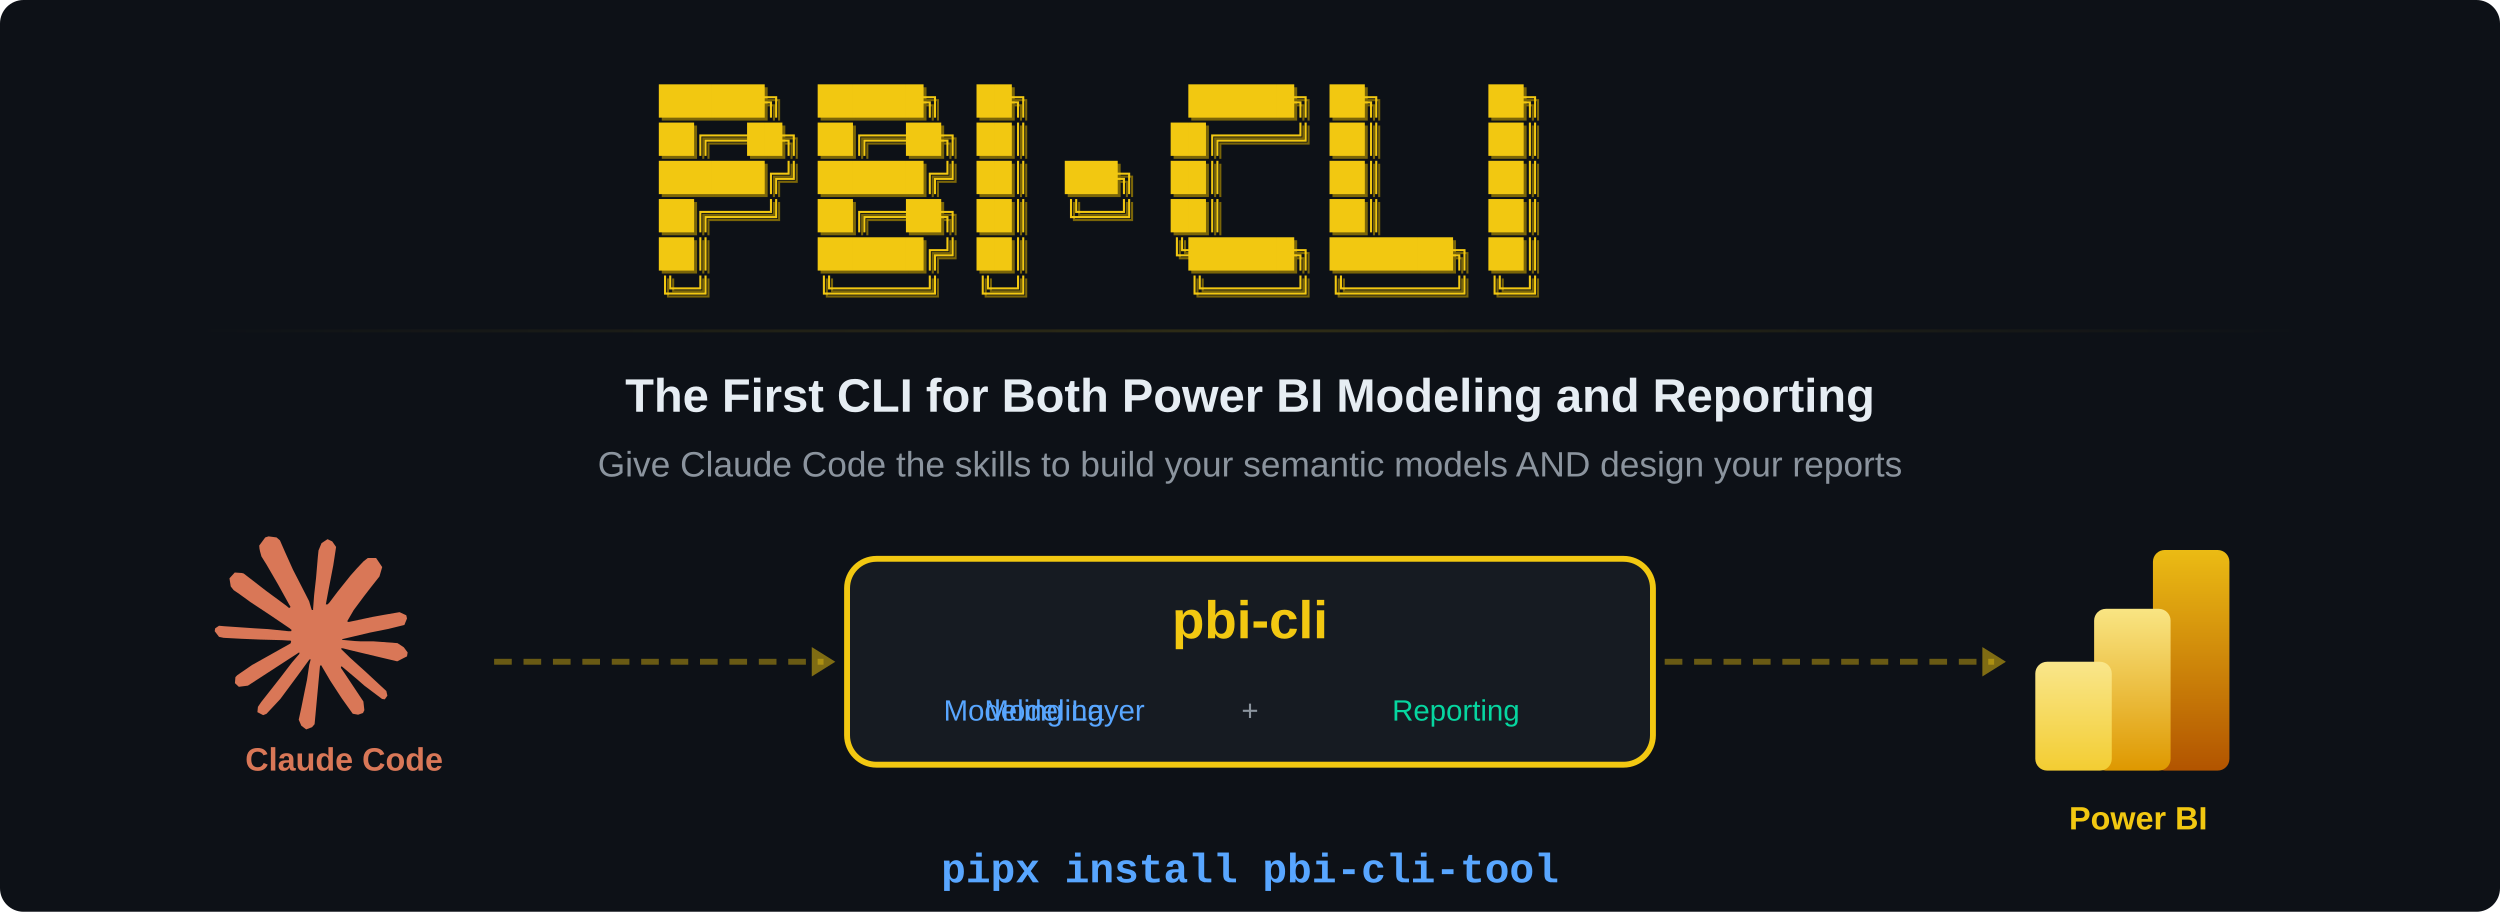
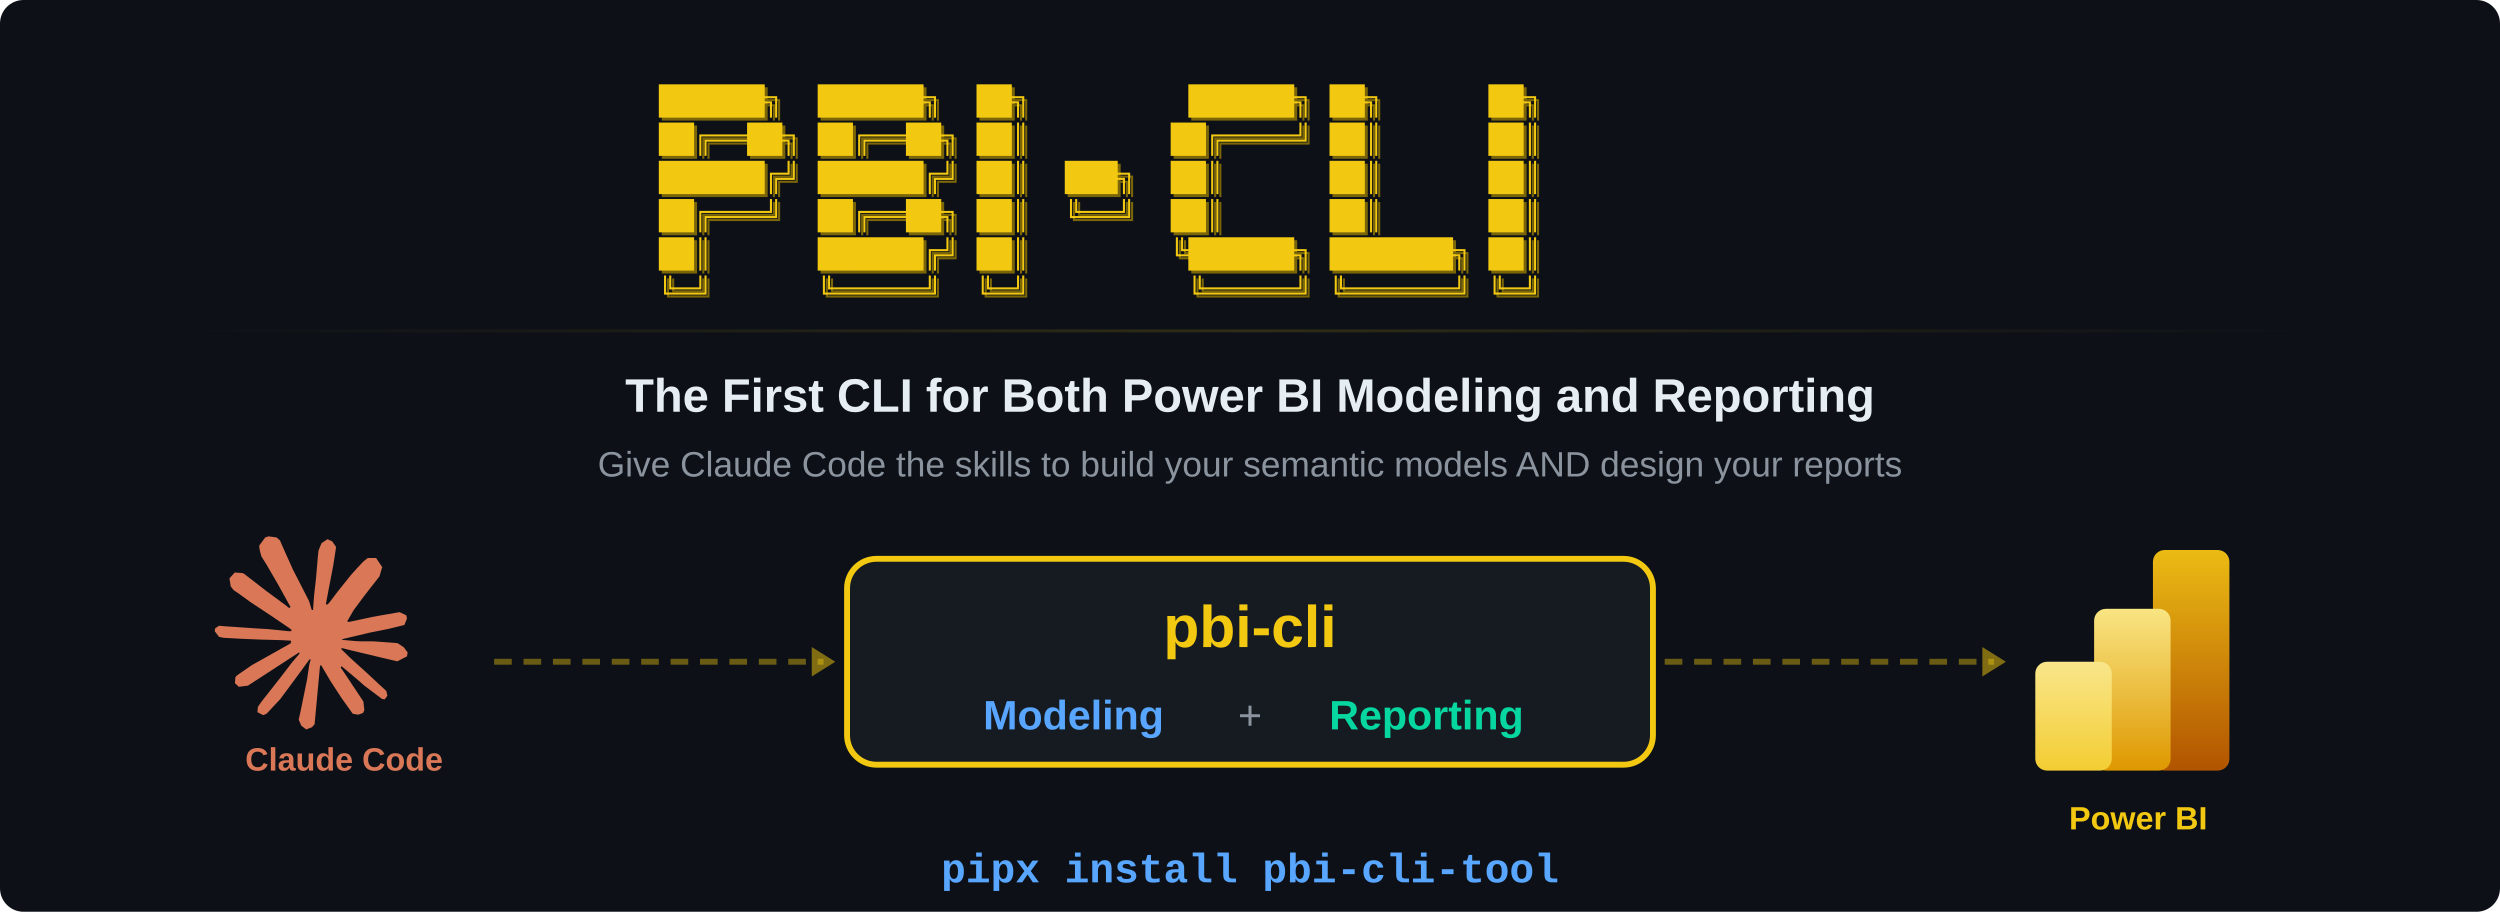
<svg xmlns="http://www.w3.org/2000/svg" width="850" height="310" viewBox="0 0 850 310">
  <defs>
    <linearGradient id="pbi-bar1" x1="50%" y1="0%" x2="50%" y2="100%">
      <stop offset="0%" stop-color="#EBBB14" />
      <stop offset="100%" stop-color="#B25400" />
    </linearGradient>
    <linearGradient id="pbi-bar2" x1="50%" y1="0%" x2="50%" y2="100%">
      <stop offset="0%" stop-color="#F9E583" />
      <stop offset="100%" stop-color="#DE9800" />
    </linearGradient>
    <linearGradient id="pbi-bar3" x1="50%" y1="0%" x2="50%" y2="100%">
      <stop offset="0%" stop-color="#F9E68B" />
      <stop offset="100%" stop-color="#F3CD32" />
    </linearGradient>
    <linearGradient id="glow" x1="0%" y1="0%" x2="100%" y2="0%">
      <stop offset="0%" stop-color="#F2C811" stop-opacity="0" />
      <stop offset="50%" stop-color="#F2C811" stop-opacity="0.15" />
      <stop offset="100%" stop-color="#F2C811" stop-opacity="0" />
    </linearGradient>
  </defs>
  <rect width="100%" height="100%" fill="#0d1117" rx="8" />
  <text font-family="'Courier New', Courier, monospace" font-size="10" fill="#7A6508" xml:space="preserve">
    <tspan x="225" y="38">██████╗  ██████╗  ██╗         ██████╗ ██╗      ██╗</tspan>
    <tspan x="225" y="51">██╔══██╗ ██╔══██╗ ██║        ██╔════╝ ██║      ██║</tspan>
    <tspan x="225" y="64">██████╔╝ ██████╔╝ ██║  ███╗  ██║      ██║      ██║</tspan>
    <tspan x="225" y="77">██╔═══╝  ██╔══██╗ ██║  ╚══╝  ██║      ██║      ██║</tspan>
    <tspan x="225" y="90">██║      ██████╔╝ ██║        ╚██████╗ ███████╗ ██║</tspan>
    <tspan x="225" y="103">╚═╝      ╚═════╝  ╚═╝         ╚═════╝ ╚══════╝ ╚═╝</tspan>
  </text>
  <text font-family="'Courier New', Courier, monospace" font-size="10" fill="#F2C811" xml:space="preserve">
    <tspan x="224" y="37">██████╗  ██████╗  ██╗         ██████╗ ██╗      ██╗</tspan>
    <tspan x="224" y="50">██╔══██╗ ██╔══██╗ ██║        ██╔════╝ ██║      ██║</tspan>
    <tspan x="224" y="63">██████╔╝ ██████╔╝ ██║  ███╗  ██║      ██║      ██║</tspan>
    <tspan x="224" y="76">██╔═══╝  ██╔══██╗ ██║  ╚══╝  ██║      ██║      ██║</tspan>
    <tspan x="224" y="89">██║      ██████╔╝ ██║        ╚██████╗ ███████╗ ██║</tspan>
    <tspan x="224" y="102">╚═╝      ╚═════╝  ╚═╝         ╚═════╝ ╚══════╝ ╚═╝</tspan>
  </text>
  <rect x="60" y="112" width="730" height="1" fill="url(#glow)" />
  <text x="425" y="140" font-family="'Segoe UI', Arial, sans-serif" font-size="16" fill="#e6edf3" text-anchor="middle" font-weight="600">The First CLI for Both Power BI Modeling and Reporting</text>
  <text x="425" y="162" font-family="'Segoe UI', Arial, sans-serif" font-size="12" fill="#8b949e" text-anchor="middle">Give Claude Code the skills to build your semantic models AND design your reports</text>
  <g transform="translate(73, 182) scale(0.055)">
    <path fill="#d97757" d="M 233.96 800.215 L 468.644 668.537 L 472.591 657.101 L 468.644 650.738 L 457.208 650.738 L 417.987 648.322 L 283.893 644.698 L 167.597 639.866 L 54.926 633.826 L 26.577 627.785 L 3.3e-05 592.752 L 2.738 575.275 L 26.577 559.248 L 60.725 562.228 L 136.188 567.383 L 249.423 575.195 L 331.57 580.027 L 453.262 592.671 L 472.591 592.671 L 475.329 584.859 L 468.725 580.027 L 463.571 575.195 L 346.389 495.785 L 219.544 411.866 L 153.101 363.544 L 117.181 339.06 L 99.06 316.107 L 91.248 266.014 L 123.866 230.094 L 167.678 233.074 L 178.873 236.054 L 223.248 270.201 L 318.04 343.57 L 441.826 434.738 L 459.946 449.799 L 467.195 444.644 L 468.081 441.02 L 459.946 427.409 L 392.617 305.718 L 320.779 181.933 L 288.805 130.631 L 280.349 99.866 C 277.369 87.221 275.195 76.591 275.195 63.624 L 312.322 13.208 L 332.859 6.604 L 382.389 13.208 L 403.248 31.329 L 434.014 101.718 L 483.866 212.537 L 561.181 363.221 L 583.812 407.919 L 595.893 449.315 L 600.403 461.96 L 608.215 461.96 L 608.215 454.712 L 614.577 369.826 L 626.336 265.611 L 637.772 131.517 L 641.718 93.745 L 660.403 48.483 L 697.53 24 L 726.524 37.852 L 750.363 72 L 747.06 94.067 L 732.886 186.201 L 705.101 330.524 L 686.98 427.168 L 697.53 427.168 L 709.611 415.087 L 758.497 350.175 L 840.644 247.49 L 876.886 206.738 L 919.168 161.718 L 946.309 140.295 L 997.611 140.295 L 1035.383 196.43 L 1018.47 254.416 L 965.638 321.423 L 921.826 378.202 L 859.007 462.765 L 819.785 530.416 L 823.409 535.812 L 832.752 534.926 L 974.658 504.725 L 1051.329 490.873 L 1142.819 475.168 L 1184.215 494.497 L 1188.725 514.148 L 1172.456 554.336 L 1074.604 578.497 L 959.839 601.45 L 788.94 641.879 L 786.846 643.409 L 789.262 646.389 L 866.255 653.638 L 899.195 655.409 L 979.812 655.409 L 1129.933 666.604 L 1169.154 692.537 L 1192.671 724.269 L 1188.725 748.43 L 1128.322 779.195 L 1046.819 759.866 L 856.591 714.604 L 791.356 698.336 L 782.336 698.336 L 782.336 703.732 L 836.698 756.886 L 936.322 846.846 L 1061.074 962.819 L 1067.436 991.49 L 1051.409 1014.121 L 1034.497 1011.705 L 924.886 929.235 L 882.604 892.108 L 786.846 811.49 L 780.483 811.49 L 780.483 819.946 L 802.55 852.242 L 919.087 1027.409 L 925.128 1081.128 L 916.671 1098.604 L 886.47 1109.154 L 853.289 1103.114 L 785.074 1007.356 L 714.685 899.517 L 657.906 802.872 L 650.98 806.819 L 617.477 1167.705 L 601.772 1186.148 L 565.53 1200 L 535.329 1177.047 L 519.302 1139.92 L 535.329 1066.551 L 554.658 970.792 L 570.362 894.685 L 584.537 800.134 L 592.993 768.725 L 592.43 766.631 L 585.503 767.517 L 514.228 865.369 L 405.826 1011.866 L 320.054 1103.678 L 299.517 1111.812 L 263.92 1093.369 L 267.221 1060.43 L 287.114 1031.114 L 405.826 880.107 L 477.423 786.524 L 523.651 732.483 L 523.329 724.671 L 520.591 724.671 L 205.289 929.396 L 149.154 936.644 L 124.993 914.014 L 127.973 876.886 L 139.409 864.805 L 234.201 799.57 L 233.879 799.893 Z" />
  </g>
  <text x="117" y="262" font-family="'Segoe UI', Arial, sans-serif" font-size="11" fill="#d97757" text-anchor="middle" font-weight="600">Claude Code</text>
  <line x1="168" y1="225" x2="280" y2="225" stroke="#F2C811" stroke-width="2" stroke-dasharray="6,4" stroke-opacity="0.4" />
  <polygon points="284,225 276,220 276,230" fill="#F2C811" fill-opacity="0.5" />
  <rect x="288" y="190" width="274" height="70" rx="10" fill="#161b22" stroke="#F2C811" stroke-width="2" />
-   <text x="425" y="217" font-family="'Segoe UI', Arial, sans-serif" font-size="18" fill="#F2C811" text-anchor="middle" font-weight="bold">pbi-cli</text>
-   <text x="355" y="245" font-family="'Segoe UI', Arial, sans-serif" font-size="10" fill="#58a6ff" text-anchor="middle">Modeling Layer</text>
-   <text x="355" y="245" font-family="'Segoe UI', Arial, sans-serif" font-size="10" fill="#58a6ff" text-anchor="middle">Modeling</text>
-   <text x="425" y="245" font-family="'Segoe UI', Arial, sans-serif" font-size="10" fill="#8b949e" text-anchor="middle">+</text>
-   <text x="495" y="245" font-family="'Segoe UI', Arial, sans-serif" font-size="10" fill="#06d6a0" text-anchor="middle">Reporting</text>
+   <text x="425" y="220" font-family="'Segoe UI', Arial, sans-serif" font-size="20" fill="#F2C811" text-anchor="middle" font-weight="bold">pbi-cli</text>
+   <text x="365" y="248" font-family="'Segoe UI', Arial, sans-serif" font-size="14" fill="#58a6ff" text-anchor="middle" font-weight="600">Modeling</text>
+   <text x="425" y="248" font-family="'Segoe UI', Arial, sans-serif" font-size="14" fill="#8b949e" text-anchor="middle">+</text>
+   <text x="485" y="248" font-family="'Segoe UI', Arial, sans-serif" font-size="14" fill="#06d6a0" text-anchor="middle" font-weight="600">Reporting</text>
  <line x1="566" y1="225" x2="678" y2="225" stroke="#F2C811" stroke-width="2" stroke-dasharray="6,4" stroke-opacity="0.4" />
  <polygon points="682,225 674,220 674,230" fill="#F2C811" fill-opacity="0.5" />
  <g transform="translate(692, 187)">
    <rect x="40" y="0" width="26" height="75" rx="4" fill="url(#pbi-bar1)" />
    <rect x="20" y="20" width="26" height="55" rx="4" fill="url(#pbi-bar2)" />
    <rect x="0" y="38" width="26" height="37" rx="4" fill="url(#pbi-bar3)" />
  </g>
  <text x="727" y="282" font-family="'Segoe UI', Arial, sans-serif" font-size="11" fill="#F2C811" text-anchor="middle" font-weight="600">Power BI</text>
  <text x="425" y="300" font-family="'Courier New', Courier, monospace" font-size="14" fill="#58a6ff" text-anchor="middle" font-weight="bold">pipx install pbi-cli-tool</text>
</svg>
